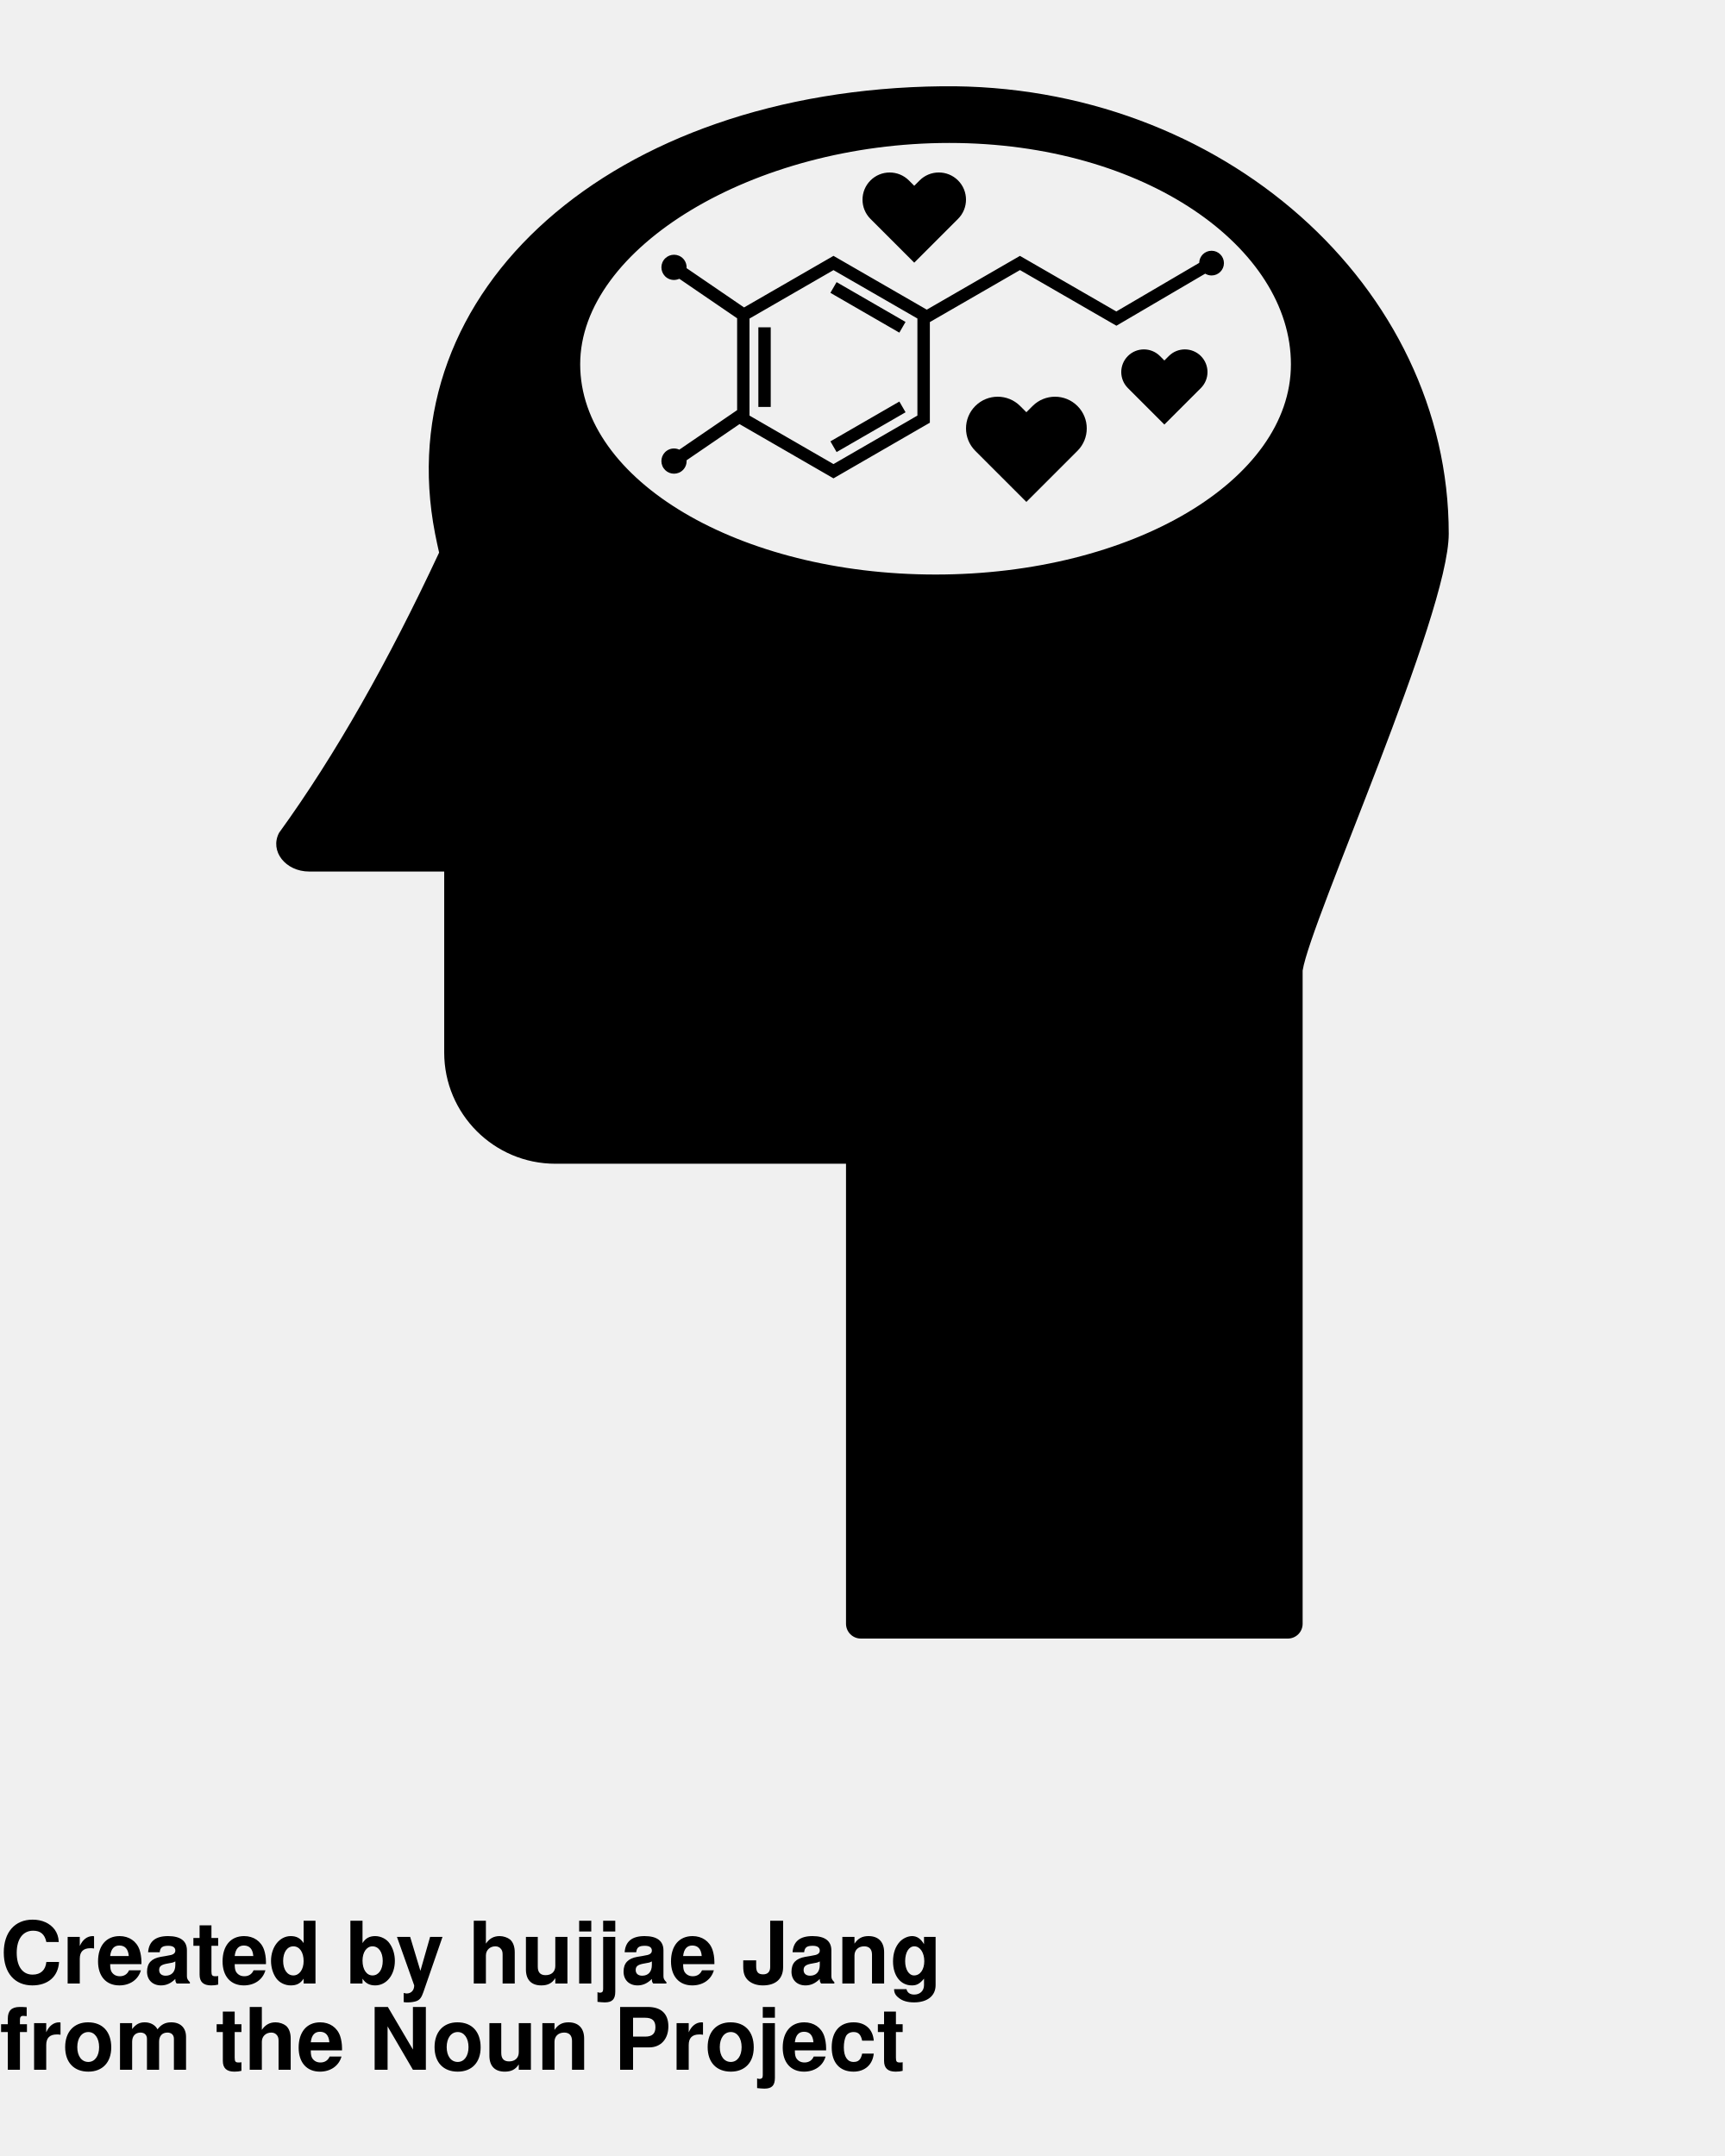
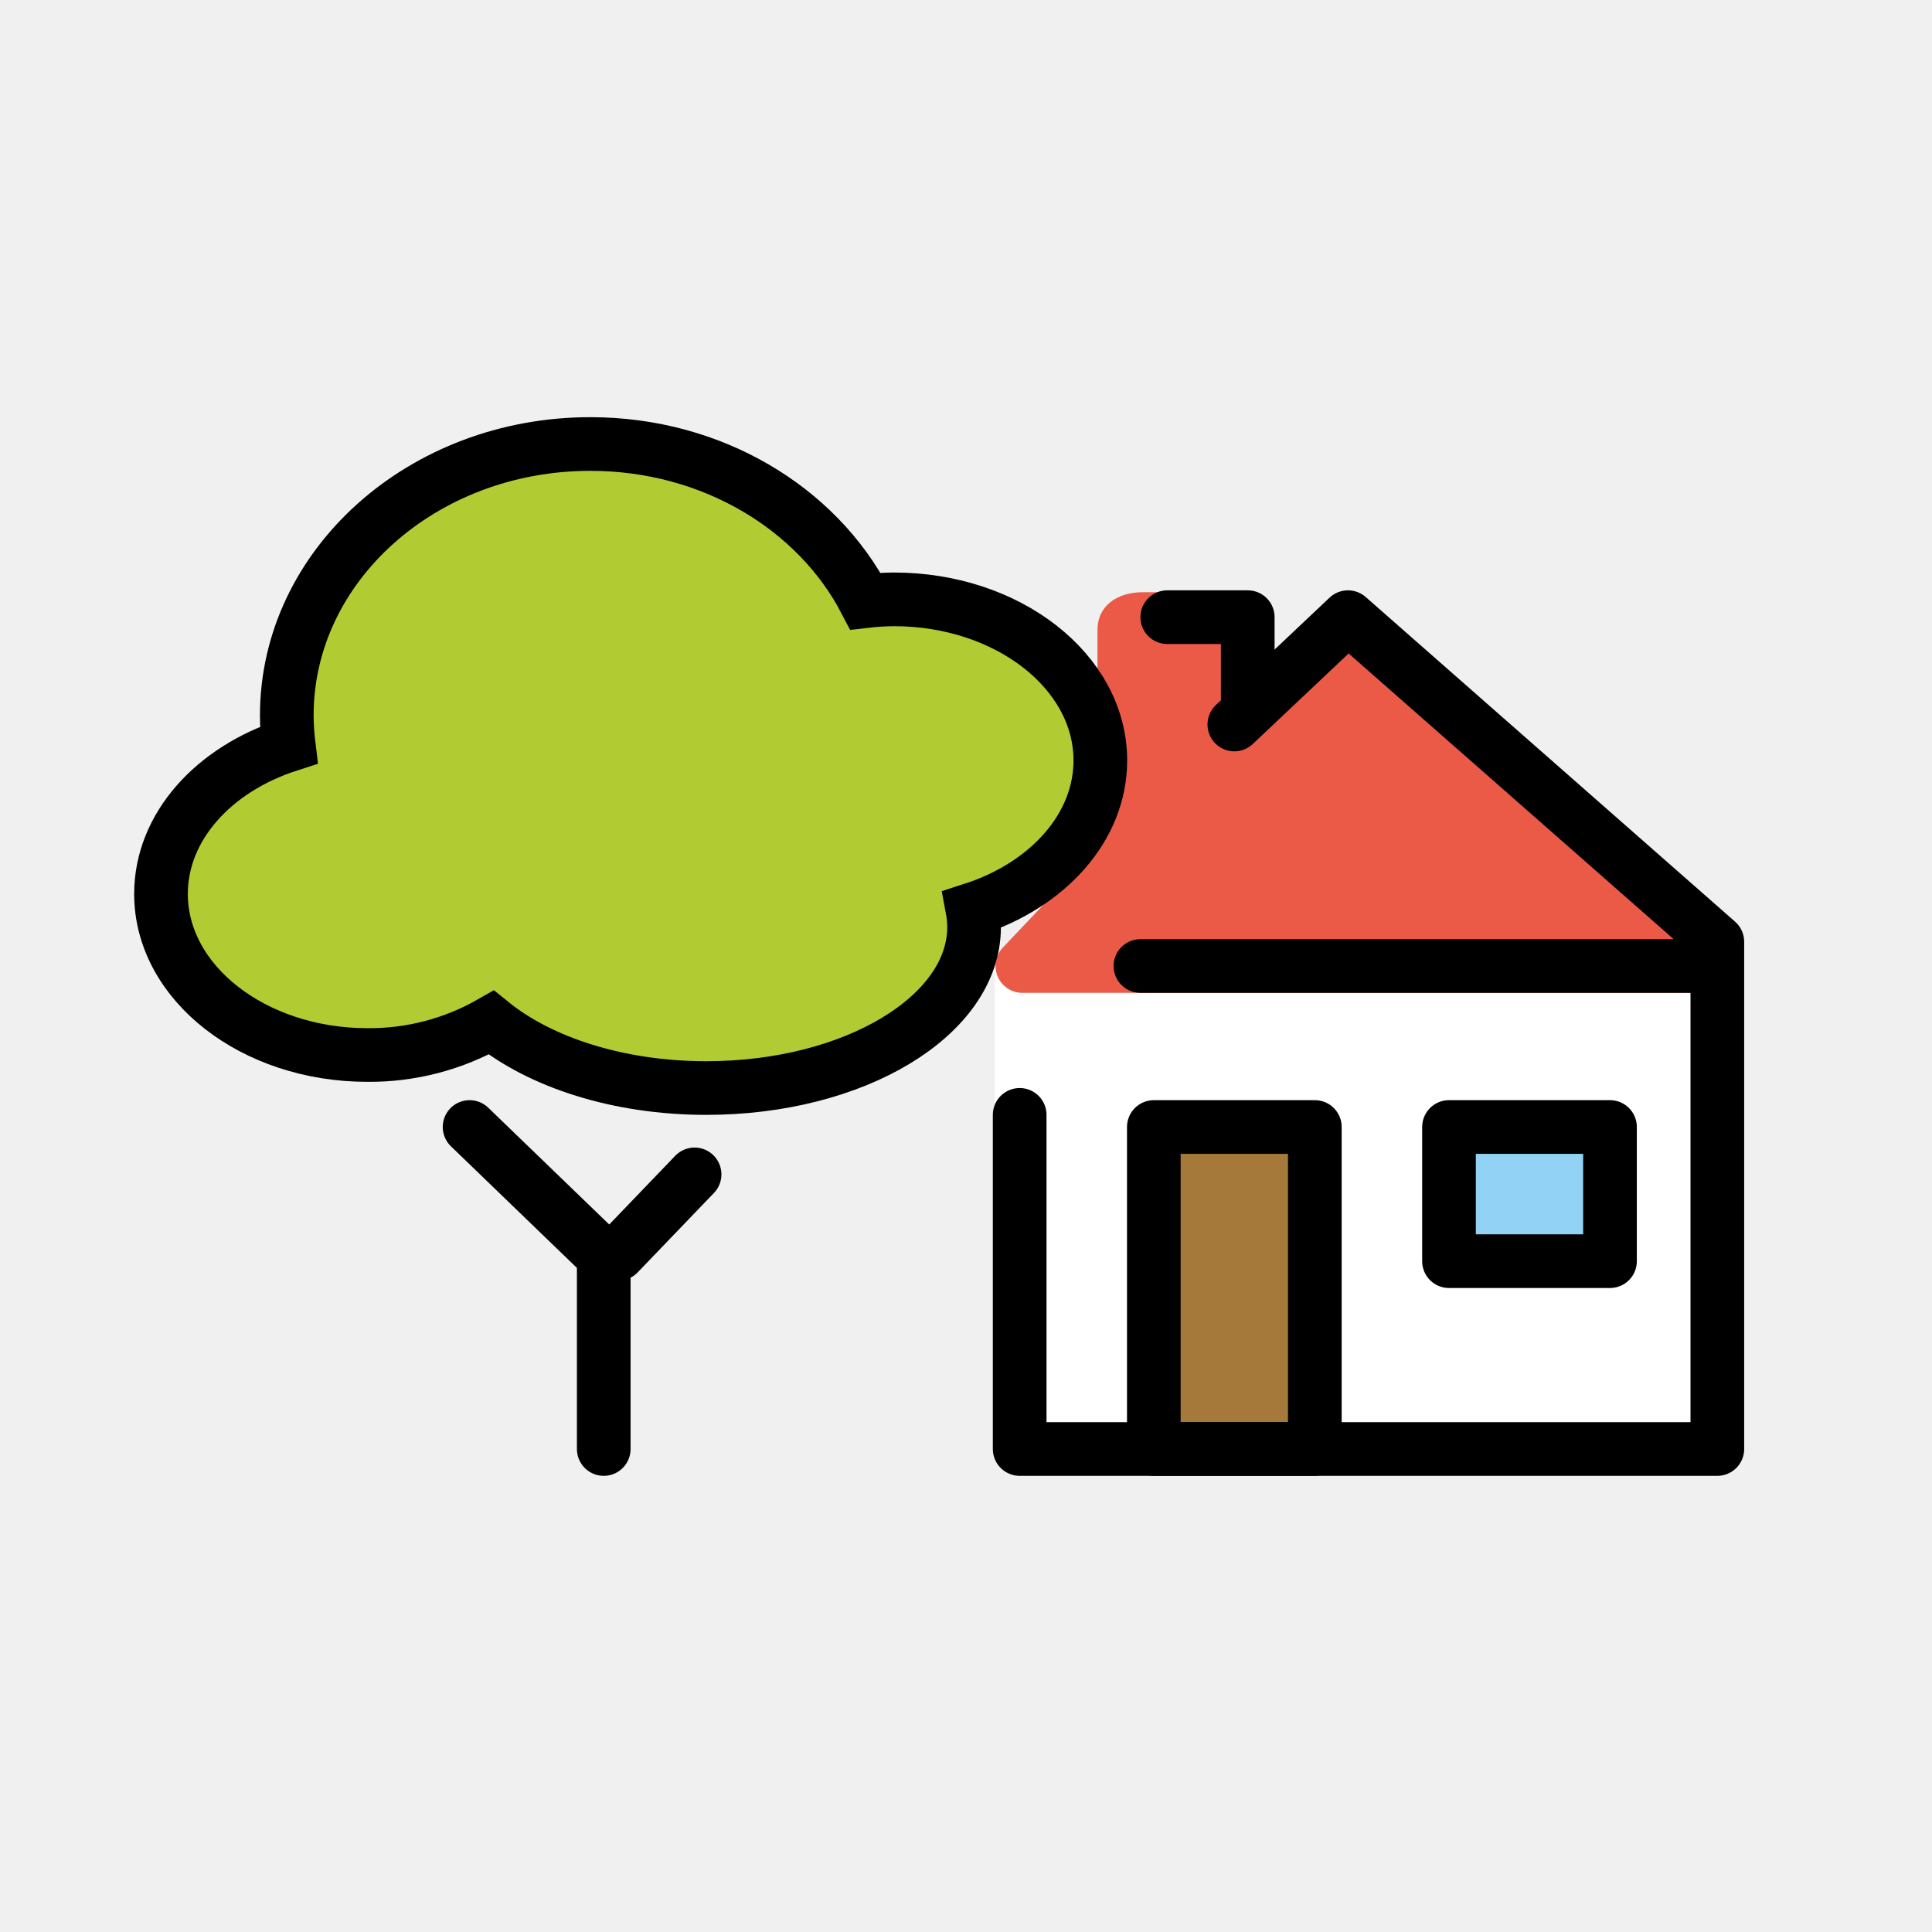
- <svg xmlns="http://www.w3.org/2000/svg" version="1.1" x="0px" y="0px" viewBox="0 0 100 125" style="enable-background:new 0 0 100 100;" xml:space="preserve">
-   <path d="M54.604,5.002C35.486,5.213,22.469,16.817,25.222,30.943  c0.072,0.367,0.151,0.731,0.233,1.095c-2.923,6.264-6.005,11.73-9.277,16.247  c-0.557,1.058,0.37,2.245,1.752,2.245h7.821v10.494  c0,3.561,2.887,6.447,6.447,6.447h16.846v26.671C49.045,94.616,49.43,95,49.903,95  h24.754c0.474,0,0.858-0.384,0.858-0.858v-37.872  c0.463-2.918,8.47-20.608,8.47-25.327C83.986,16.616,70.83,4.823,54.604,5.002z   M54.235,33.31c-11.377,0-20.601-5.459-20.601-12.192S43.655,8.288,55.033,8.288  c11.378,0,19.803,6.097,19.803,12.83S65.613,33.31,54.235,33.31z M48.498,16.357  l3.997,2.308l-0.359,0.621l-3.997-2.308L48.498,16.357z M52.137,23.281  l0.359,0.621l-3.997,2.308l-0.359-0.621L52.137,23.281z M43.963,18.976h0.717v4.616  h-0.717V18.976z M70.235,14.538c-0.391,0-0.708,0.313-0.716,0.703l-4.805,2.817  l-5.586-3.223l-5.403,3.119l-0.047-0.029l-5.36-3.091l-5.184,2.99l-3.332-2.277  c0.015-0.249-0.094-0.499-0.315-0.65c-0.334-0.228-0.789-0.142-1.017,0.191  c-0.228,0.334-0.142,0.789,0.191,1.017c0.221,0.151,0.493,0.162,0.719,0.058  l3.352,2.291v5.325l-3.352,2.291c-0.226-0.104-0.499-0.093-0.719,0.058  c-0.334,0.228-0.419,0.684-0.191,1.017c0.228,0.334,0.684,0.419,1.017,0.191  c0.221-0.151,0.33-0.401,0.315-0.65l3.069-2.098l0.094,0.055l5.353,3.091  l4.873-2.815l0.093-0.054l0.617-0.355l0.004-0.004v-5.833l5.224-3.015  l5.59,3.227l5.148-3.019c0.108,0.065,0.234,0.105,0.369,0.105  c0.396,0,0.717-0.321,0.717-0.717C70.952,14.859,70.631,14.538,70.235,14.538z   M52.832,24.299l-4.514,2.607l-4.869-2.811v-5.625l0.043-0.025l4.826-2.784  l4.865,2.805v5.629l-0.258,0.148L52.832,24.299z M55.538,12.69L53,15.229  l-2.538-2.538c-0.615-0.615-0.615-1.613,0-2.229l0-0  c0.615-0.615,1.613-0.615,2.229,0L53,10.771l0.31-0.31  c0.615-0.615,1.613-0.615,2.229,0l0,0  C56.154,11.077,56.154,12.075,55.538,12.69z M69.615,22.499L67.5,24.614l-2.115-2.115  c-0.513-0.513-0.513-1.344,0-1.857v-0c0.513-0.513,1.344-0.513,1.857,0  L67.5,20.9l0.258-0.258c0.513-0.513,1.344-0.513,1.857,0v0  C70.128,21.155,70.128,21.986,69.615,22.499z M62.461,26.139L59.5,29.1l-2.961-2.961  c-0.718-0.718-0.718-1.882,0-2.6l0-0c0.718-0.718,1.882-0.718,2.6,0  L59.5,23.9l0.361-0.361c0.718-0.718,1.882-0.718,2.6,0l0,0  C63.18,24.257,63.18,25.421,62.461,26.139z" />
-   <text x="0" y="115" fill="#000000" font-size="5px" font-weight="bold" font-family="'Helvetica Neue', Helvetica, Arial-Unicode, Arial, Sans-serif">Created by huijae Jang</text>
-   <text x="0" y="120" fill="#000000" font-size="5px" font-weight="bold" font-family="'Helvetica Neue', Helvetica, Arial-Unicode, Arial, Sans-serif">from the Noun Project</text>
+ <svg xmlns="http://www.w3.org/2000/svg" id="emoji" viewBox="0 0 72 72" version="1.1">
+   <g id="color">
+     <rect x="37.075" y="36.053" width="26.884" height="18.114" fill="#FFFFFF" />
+     <polygon fill="#EA5A47" stroke="#EA5A47" stroke-linecap="round" stroke-linejoin="round" stroke-miterlimit="10" stroke-width="2" points="50.235,23.2 38.1,36 63.5,36" />
+     <path fill="#EA5A47" d="M47.3,26l-6.4,6.059v-8.573c0-0.931,0.755-1.416,1.686-1.416h3.028 c0.931,0,1.686,0.485,1.686,1.416C47.3,23.486,47.3,26,47.3,26z" />
+     <rect x="43" y="42" width="6" height="12" fill="#A57939" />
+     <rect x="54" y="42" width="6" height="5" fill="#92D3F5" />
+     <path fill="#B1CC33" d="M41.006,28.339c0-3.312-3.445-6.003-7.694-6.003c-0.355,0.003-0.71,0.025-1.062,0.066 c-1.8-3.455-5.707-5.855-10.25-5.855c-6.248,0-11.312,4.529-11.312,10.114c0.001,0.369,0.025,0.738,0.07,1.104 C7.966,28.666,6,30.81,6,33.314c0,3.312,3.445,6.003,7.694,6.003c1.615,0.014,3.206-0.402,4.614-1.207 c1.818,1.477,4.726,2.438,8.015,2.438c5.511,0,9.978-2.688,9.978-6.003c-0.001-0.219-0.021-0.438-0.061-0.653 C39.036,32.99,41.006,30.845,41.006,28.339z" />
+   </g>
+   <g id="hair" />
+   <g id="skin" />
+   <g id="skin-shadow" />
+   <g id="line">
+     <polyline fill="none" stroke="#000000" stroke-linecap="round" stroke-linejoin="round" stroke-miterlimit="10" stroke-width="2" points="46,27 50.235,23 64,35.098 64,54 38,54 38,41.548" />
+     <rect x="43" y="42" width="6" height="12" fill="none" stroke="#000000" stroke-linecap="round" stroke-linejoin="round" stroke-miterlimit="10" stroke-width="2" />
+     <rect x="54" y="42" width="6" height="5" fill="none" stroke="#000000" stroke-linecap="round" stroke-linejoin="round" stroke-miterlimit="10" stroke-width="2" />
+     <polyline fill="none" stroke="#000000" stroke-linecap="round" stroke-linejoin="round" stroke-miterlimit="10" stroke-width="2" points="43.5,23 46.5,23 46.5,26" />
+     <path fill="none" stroke="#000000" stroke-miterlimit="10" stroke-width="2" d="M31.245,39.34" />
+     <polyline fill="none" stroke="#000000" stroke-linecap="round" stroke-linejoin="round" stroke-width="2" points="22.5,54 22.5,46.827 17.5,42" />
+     <line x1="23.041" x2="25.885" y1="46.727" y2="43.766" fill="none" stroke="#000000" stroke-linecap="round" stroke-linejoin="round" stroke-width="2" />
+     <path fill="none" stroke="#000000" stroke-linecap="round" stroke-miterlimit="10" stroke-width="2" d="M41.006,28.339 c0-3.312-3.445-6.003-7.694-6.003c-0.355,0.003-0.71,0.025-1.062,0.066c-1.8-3.455-5.707-5.855-10.25-5.855 c-6.248,0-11.312,4.529-11.312,10.114c0.001,0.369,0.025,0.738,0.07,1.104C7.966,28.666,6,30.81,6,33.314 c0,3.312,3.445,6.003,7.694,6.003c1.615,0.014,3.206-0.402,4.614-1.207c1.818,1.477,4.726,2.438,8.015,2.438 c5.511,0,9.978-2.688,9.978-6.003c-0.001-0.219-0.021-0.438-0.061-0.653 C39.036,32.99,41.006,30.845,41.006,28.339z" />
+     <line x1="63.5" x2="42.5" y1="36" y2="36" fill="none" stroke="#000000" stroke-linecap="round" stroke-linejoin="round" stroke-miterlimit="10" stroke-width="2" />
+   </g>
</svg>
